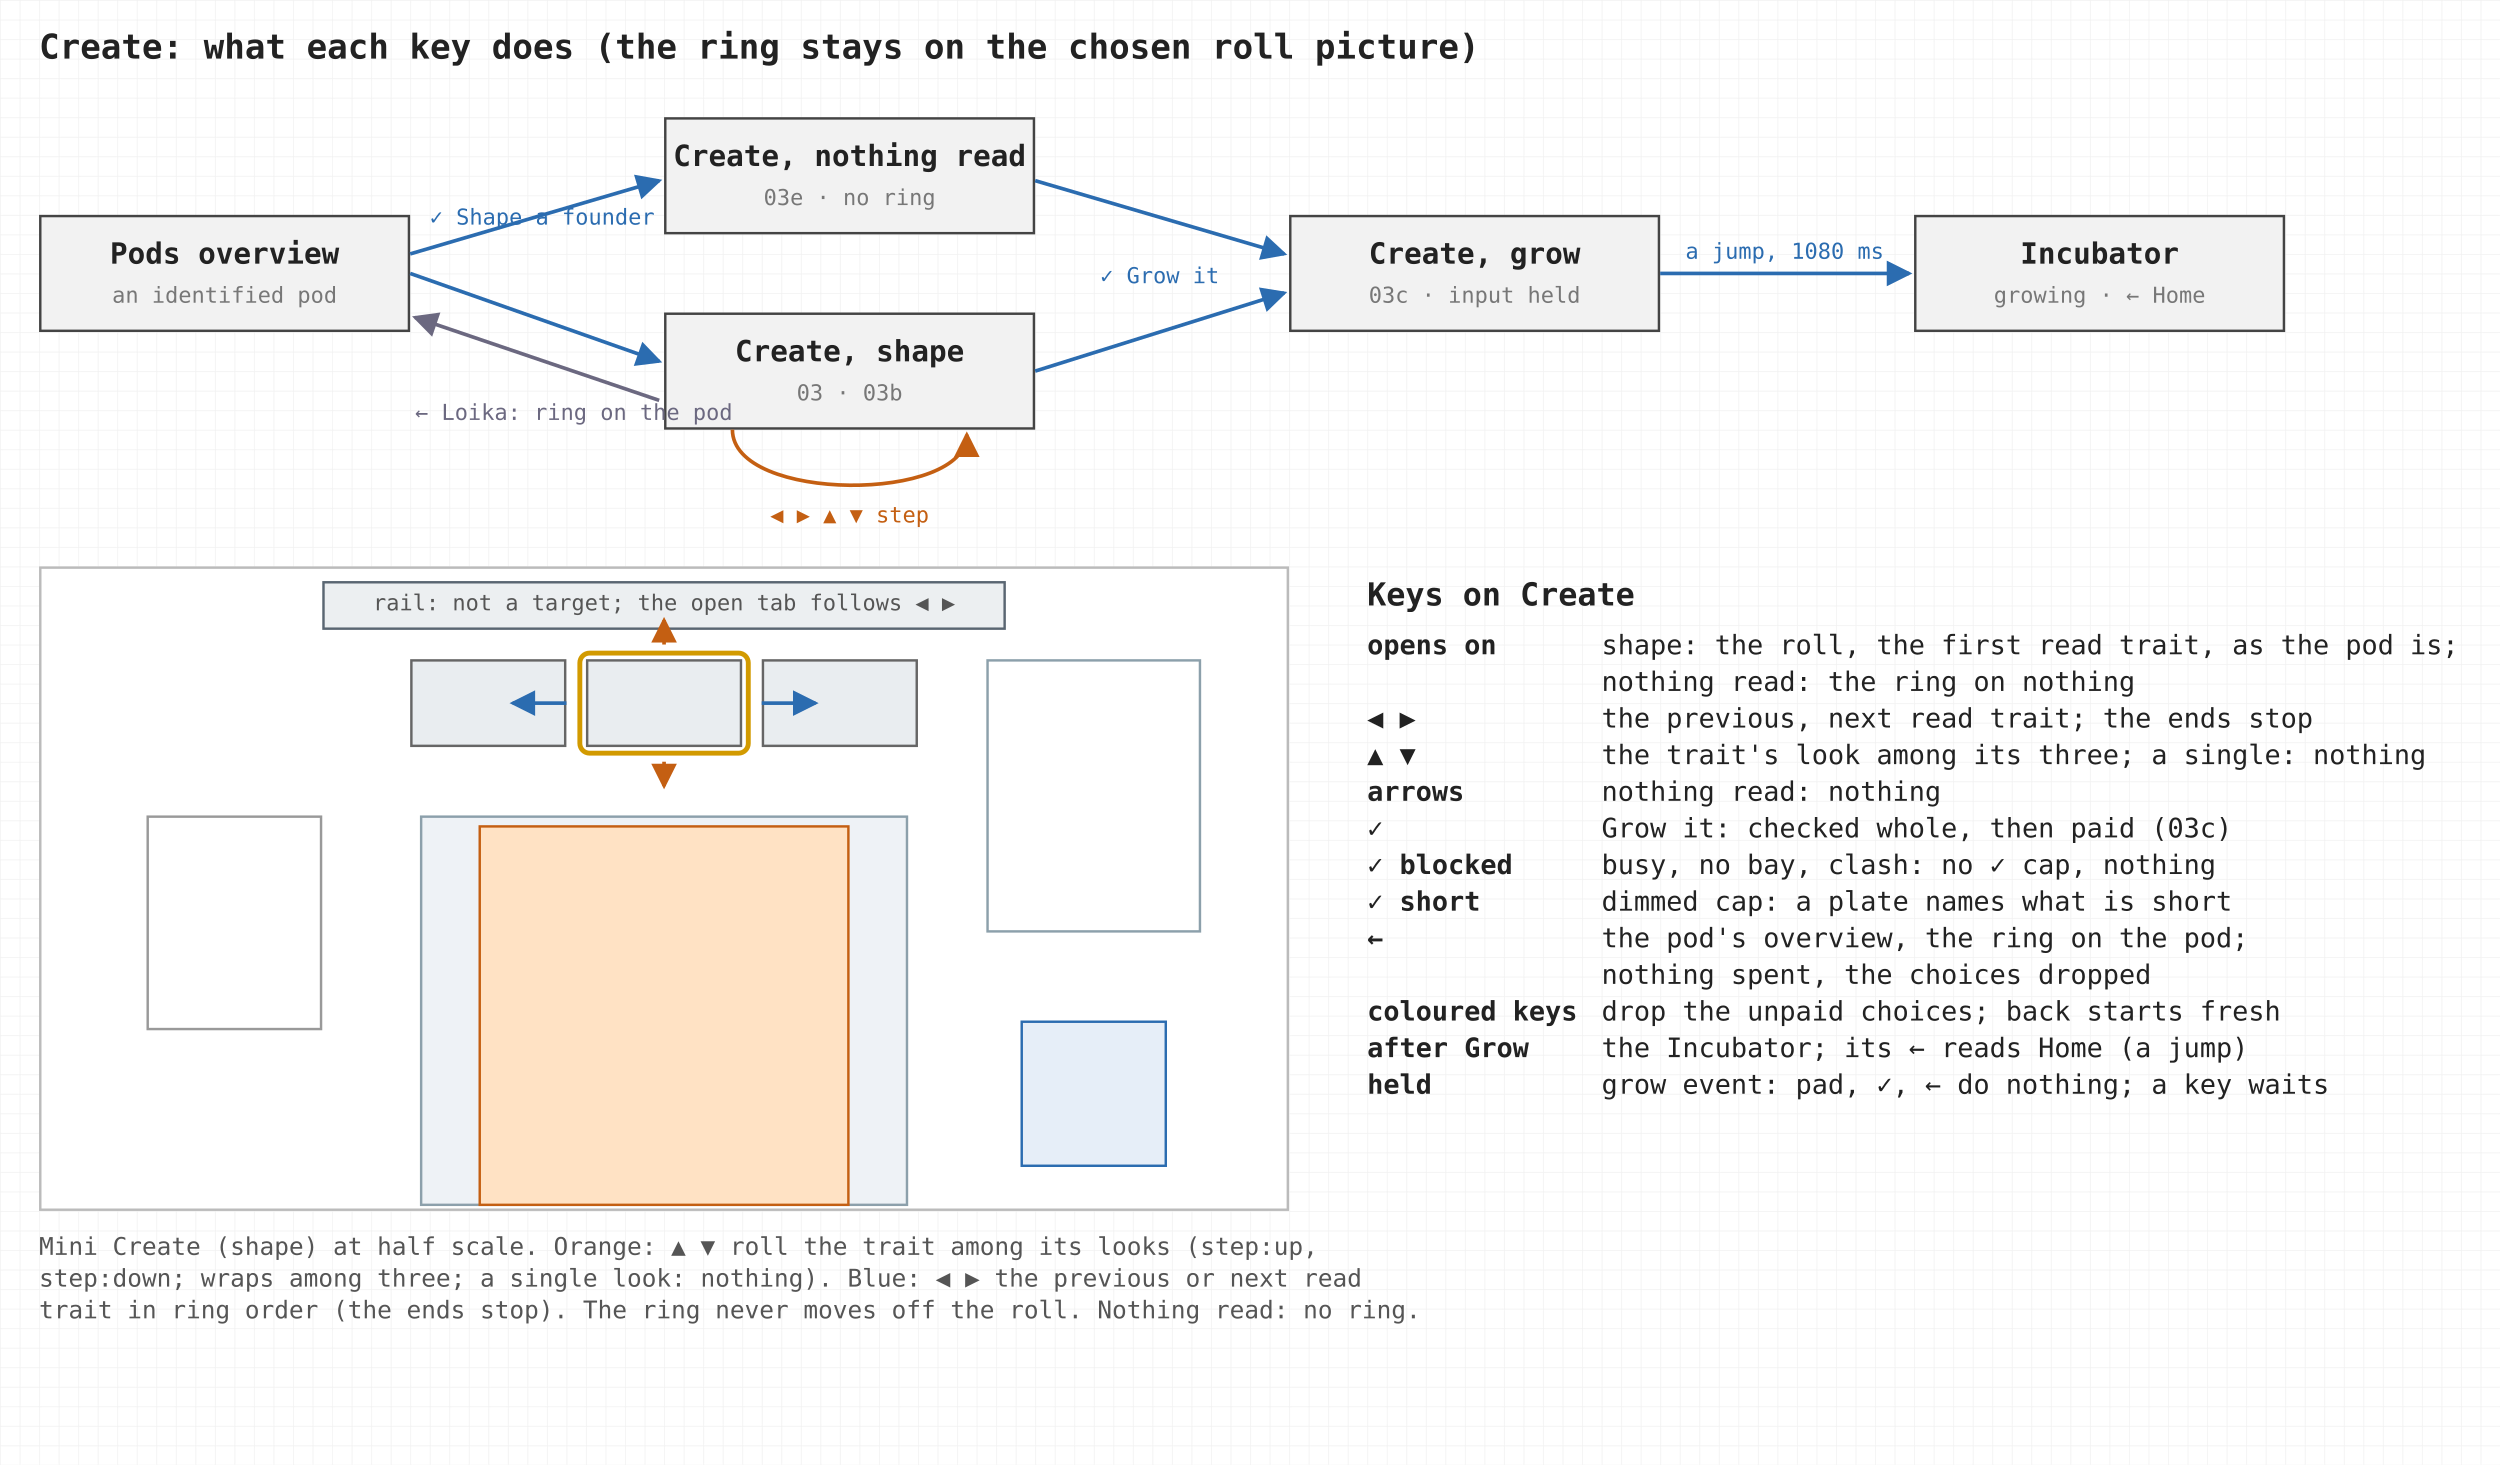
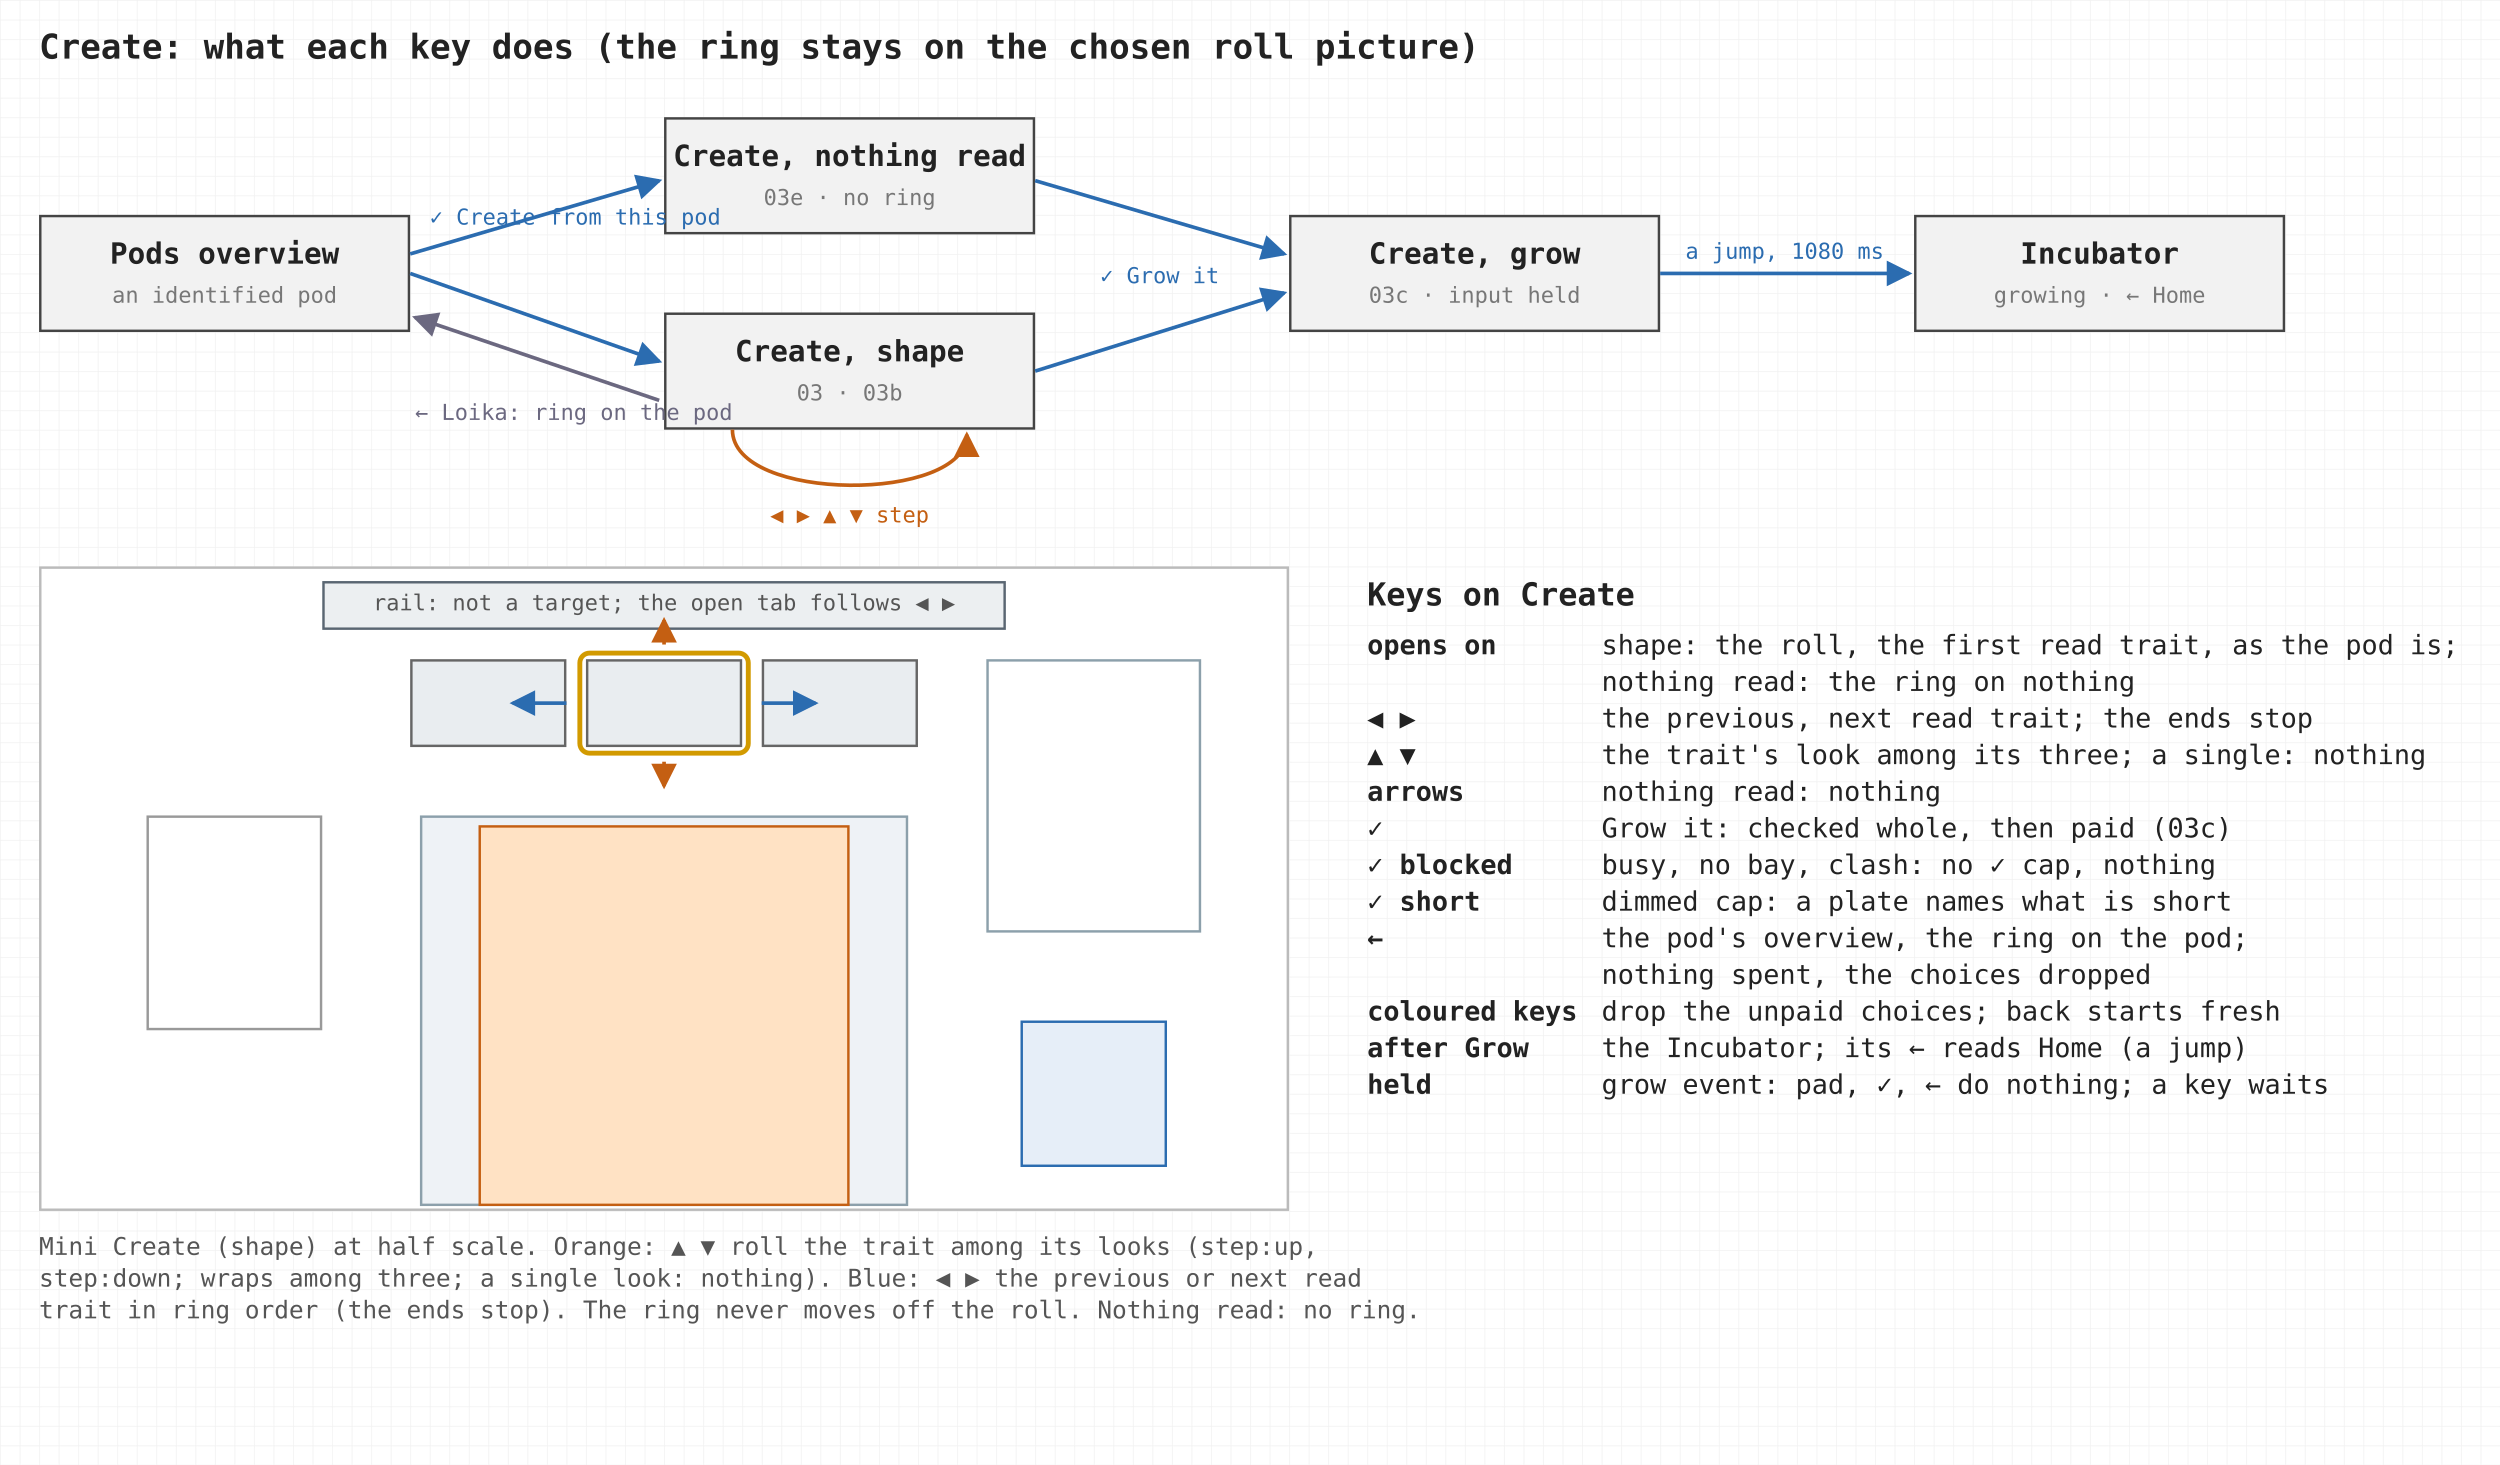
<svg xmlns="http://www.w3.org/2000/svg" viewBox="0 0 1024 600" width="1024" height="600" font-family="ui-monospace, Menlo, Consolas, monospace">
  <defs>
    <pattern id="g8" width="8" height="8" patternUnits="userSpaceOnUse">
      <path d="M8 0H0V8" fill="none" stroke="#efefef" stroke-width="0.5" />
    </pattern>
    <marker id="ah" viewBox="0 0 8 8" refX="7" refY="4" markerWidth="7" markerHeight="7" orient="auto">
      <path d="M0 0L8 4L0 8z" fill="#2b6cb0" />
    </marker>
    <marker id="ao" viewBox="0 0 8 8" refX="7" refY="4" markerWidth="7" markerHeight="7" orient="auto">
      <path d="M0 0L8 4L0 8z" fill="#c45f12" />
    </marker>
    <marker id="ag" viewBox="0 0 8 8" refX="7" refY="4" markerWidth="7" markerHeight="7" orient="auto">
      <path d="M0 0L8 4L0 8z" fill="#6b6880" />
    </marker>
  </defs>
  <rect width="1024" height="600" fill="#ffffff" />
  <rect width="1024" height="600" fill="url(#g8)" />
  <text x="16" y="24" font-size="14" fill="#222" font-weight="600">Create: what each key does (the ring stays on the chosen roll picture)</text>
  <rect x="16.5" y="88.5" width="151" height="47" fill="#f2f2f2" stroke="#444" stroke-width="1" />
  <text x="92" y="108" font-size="12" fill="#222" text-anchor="middle" font-weight="600">Pods overview</text>
  <text x="92" y="124" font-size="9" fill="#777" text-anchor="middle">an identified pod</text>
  <rect x="272.5" y="48.5" width="151" height="47" fill="#f2f2f2" stroke="#444" stroke-width="1" />
  <text x="348" y="68" font-size="12" fill="#222" text-anchor="middle" font-weight="600">Create, nothing read</text>
  <text x="348" y="84" font-size="9" fill="#777" text-anchor="middle">03e · no ring</text>
  <rect x="272.5" y="128.5" width="151" height="47" fill="#f2f2f2" stroke="#444" stroke-width="1" />
  <text x="348" y="148" font-size="12" fill="#222" text-anchor="middle" font-weight="600">Create, shape</text>
  <text x="348" y="164" font-size="9" fill="#777" text-anchor="middle">03 · 03b</text>
  <rect x="528.5" y="88.5" width="151" height="47" fill="#f2f2f2" stroke="#444" stroke-width="1" />
  <text x="604" y="108" font-size="12" fill="#222" text-anchor="middle" font-weight="600">Create, grow</text>
  <text x="604" y="124" font-size="9" fill="#777" text-anchor="middle">03c · input held</text>
  <rect x="784.5" y="88.5" width="151" height="47" fill="#f2f2f2" stroke="#444" stroke-width="1" />
  <text x="860" y="108" font-size="12" fill="#222" text-anchor="middle" font-weight="600">Incubator</text>
  <text x="860" y="124" font-size="9" fill="#777" text-anchor="middle">growing · ← Home</text>
  <line x1="168" y1="104" x2="270" y2="74" stroke="#2b6cb0" stroke-width="1.5" marker-end="url(#ah)" />
  <line x1="168" y1="112" x2="270" y2="148" stroke="#2b6cb0" stroke-width="1.5" marker-end="url(#ah)" />
-   <text x="176" y="92" font-size="9" fill="#2b6cb0">✓ Shape a founder</text>
+   <text x="176" y="92" font-size="9" fill="#2b6cb0">✓ Create from this pod</text>
  <line x1="270" y1="164" x2="170" y2="130" stroke="#6b6880" stroke-width="1.5" marker-end="url(#ag)" />
  <text x="170" y="172" font-size="9" fill="#6b6880">← Loika: ring on the pod</text>
  <line x1="424" y1="74" x2="526" y2="104" stroke="#2b6cb0" stroke-width="1.5" marker-end="url(#ah)" />
  <line x1="424" y1="152" x2="526" y2="120" stroke="#2b6cb0" stroke-width="1.5" marker-end="url(#ah)" />
  <text x="475" y="116" font-size="9" fill="#2b6cb0" text-anchor="middle">✓ Grow it</text>
  <line x1="680" y1="112" x2="782" y2="112" stroke="#2b6cb0" stroke-width="1.5" marker-end="url(#ah)" />
  <text x="731" y="106" font-size="9" fill="#2b6cb0" text-anchor="middle">a jump, 1080 ms</text>
  <path d="M 300 176 C 300 206, 396 206, 396 178" fill="none" stroke="#c45f12" stroke-width="1.5" marker-end="url(#ao)" />
  <text x="348" y="214" font-size="9" fill="#c45f12" text-anchor="middle">◀ ▶ ▲ ▼ step</text>
  <rect x="16.5" y="232.5" width="511" height="263" fill="#fff" stroke="#bbb" stroke-width="1" />
  <rect x="132.5" y="238.5" width="279" height="19" fill="#eceff1" stroke="#5a6672" stroke-width="1" />
  <text x="272" y="250" font-size="9" fill="#555" text-anchor="middle">rail: not a target; the open tab follows ◀ ▶</text>
  <rect x="168.5" y="270.5" width="63" height="35" fill="#e9edf0" stroke="#666" stroke-width="1" />
  <rect x="240.5" y="270.5" width="63" height="35" fill="#e9edf0" stroke="#666" stroke-width="1" />
  <rect x="312.5" y="270.5" width="63" height="35" fill="#e9edf0" stroke="#666" stroke-width="1" />
  <rect x="237.5" y="267.5" width="69" height="41" rx="4" fill="none" stroke="#d29a00" stroke-width="2" />
  <rect x="172.5" y="334.5" width="199" height="159" fill="#eef2f6" stroke="#8ca0ab" stroke-width="1" />
  <rect x="196.5" y="338.5" width="151" height="155" fill="#ffe2c4" stroke="#c45f12" stroke-width="1" />
  <rect x="60.5" y="334.5" width="71" height="87" fill="none" stroke="#999" stroke-width="1" />
  <rect x="404.5" y="270.5" width="87" height="111" fill="none" stroke="#8ca0ab" stroke-width="1" />
  <rect x="418.5" y="418.5" width="59" height="59" fill="#e6eef8" stroke="#2b6cb0" stroke-width="1" />
  <line x1="272" y1="264" x2="272" y2="254" stroke="#c45f12" stroke-width="1.5" marker-end="url(#ao)" />
  <line x1="272" y1="312" x2="272" y2="322" stroke="#c45f12" stroke-width="1.5" marker-end="url(#ao)" />
  <line x1="232" y1="288" x2="210" y2="288" stroke="#2b6cb0" stroke-width="1.5" marker-end="url(#ah)" />
  <line x1="312" y1="288" x2="334" y2="288" stroke="#2b6cb0" stroke-width="1.5" marker-end="url(#ah)" />
  <text x="16" y="514" font-size="10" fill="#555">Mini Create (shape) at half scale. Orange: ▲ ▼ roll the trait among its looks (step:up,</text>
  <text x="16" y="527" font-size="10" fill="#555">step:down; wraps among three; a single look: nothing). Blue: ◀ ▶ the previous or next read</text>
  <text x="16" y="540" font-size="10" fill="#555">trait in ring order (the ends stop). The ring never moves off the roll. Nothing read: no ring.</text>
  <text x="560" y="248" font-size="13" fill="#222" font-weight="700">Keys on Create</text>
  <text x="560" y="268" font-size="11" fill="#222" font-weight="600">opens on</text>
  <text x="656" y="268" font-size="11" fill="#222">shape: the roll, the first read trait, as the pod is;</text>
  <text x="560" y="283" font-size="11" fill="#222" font-weight="600" />
  <text x="656" y="283" font-size="11" fill="#222">nothing read: the ring on nothing</text>
  <text x="560" y="298" font-size="11" fill="#222" font-weight="600">◀ ▶</text>
  <text x="656" y="298" font-size="11" fill="#222">the previous, next read trait; the ends stop</text>
  <text x="560" y="313" font-size="11" fill="#222" font-weight="600">▲ ▼</text>
  <text x="656" y="313" font-size="11" fill="#222">the trait's look among its three; a single: nothing</text>
  <text x="560" y="328" font-size="11" fill="#222" font-weight="600">arrows</text>
  <text x="656" y="328" font-size="11" fill="#222">nothing read: nothing</text>
  <text x="560" y="343" font-size="11" fill="#222" font-weight="600">✓</text>
  <text x="656" y="343" font-size="11" fill="#222">Grow it: checked whole, then paid (03c)</text>
  <text x="560" y="358" font-size="11" fill="#222" font-weight="600">✓ blocked</text>
  <text x="656" y="358" font-size="11" fill="#222">busy, no bay, clash: no ✓ cap, nothing</text>
  <text x="560" y="373" font-size="11" fill="#222" font-weight="600">✓ short</text>
  <text x="656" y="373" font-size="11" fill="#222">dimmed cap: a plate names what is short</text>
  <text x="560" y="388" font-size="11" fill="#222" font-weight="600">←</text>
  <text x="656" y="388" font-size="11" fill="#222">the pod's overview, the ring on the pod;</text>
  <text x="560" y="403" font-size="11" fill="#222" font-weight="600" />
  <text x="656" y="403" font-size="11" fill="#222">nothing spent, the choices dropped</text>
  <text x="560" y="418" font-size="11" fill="#222" font-weight="600">coloured keys</text>
  <text x="656" y="418" font-size="11" fill="#222">drop the unpaid choices; back starts fresh</text>
  <text x="560" y="433" font-size="11" fill="#222" font-weight="600">after Grow</text>
  <text x="656" y="433" font-size="11" fill="#222">the Incubator; its ← reads Home (a jump)</text>
  <text x="560" y="448" font-size="11" fill="#222" font-weight="600">held</text>
  <text x="656" y="448" font-size="11" fill="#222">grow event: pad, ✓, ← do nothing; a key waits</text>
</svg>
